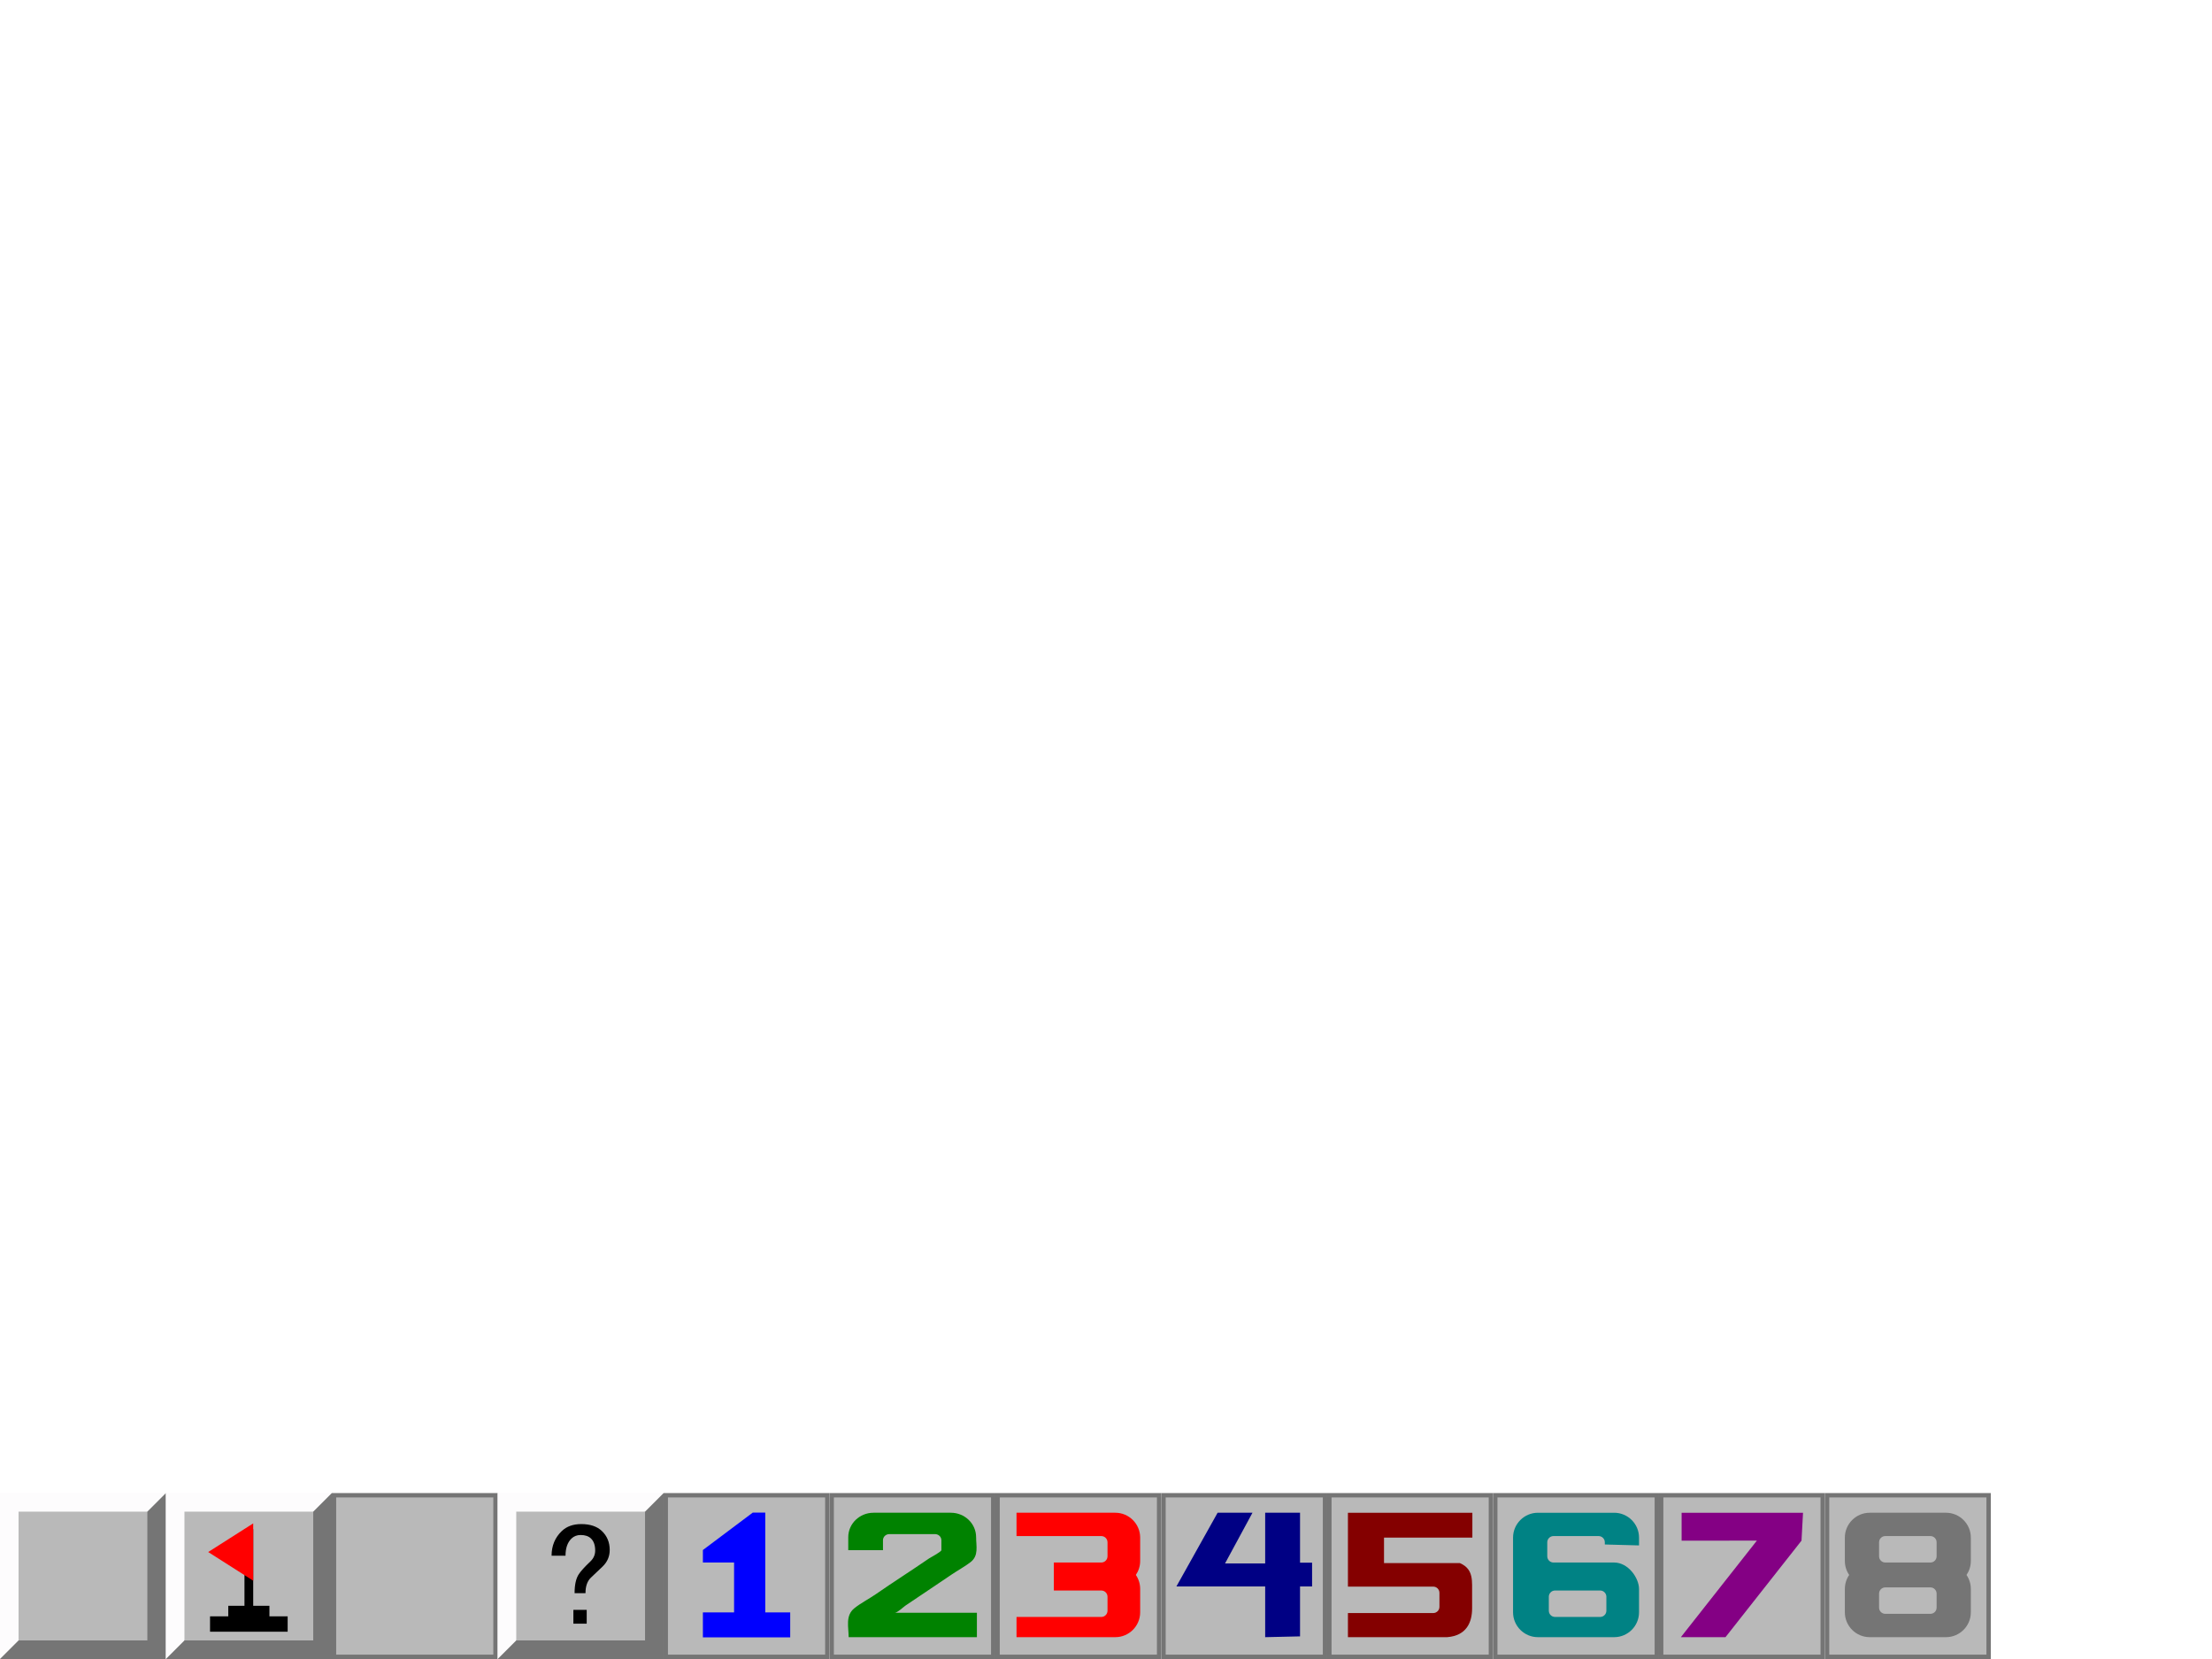
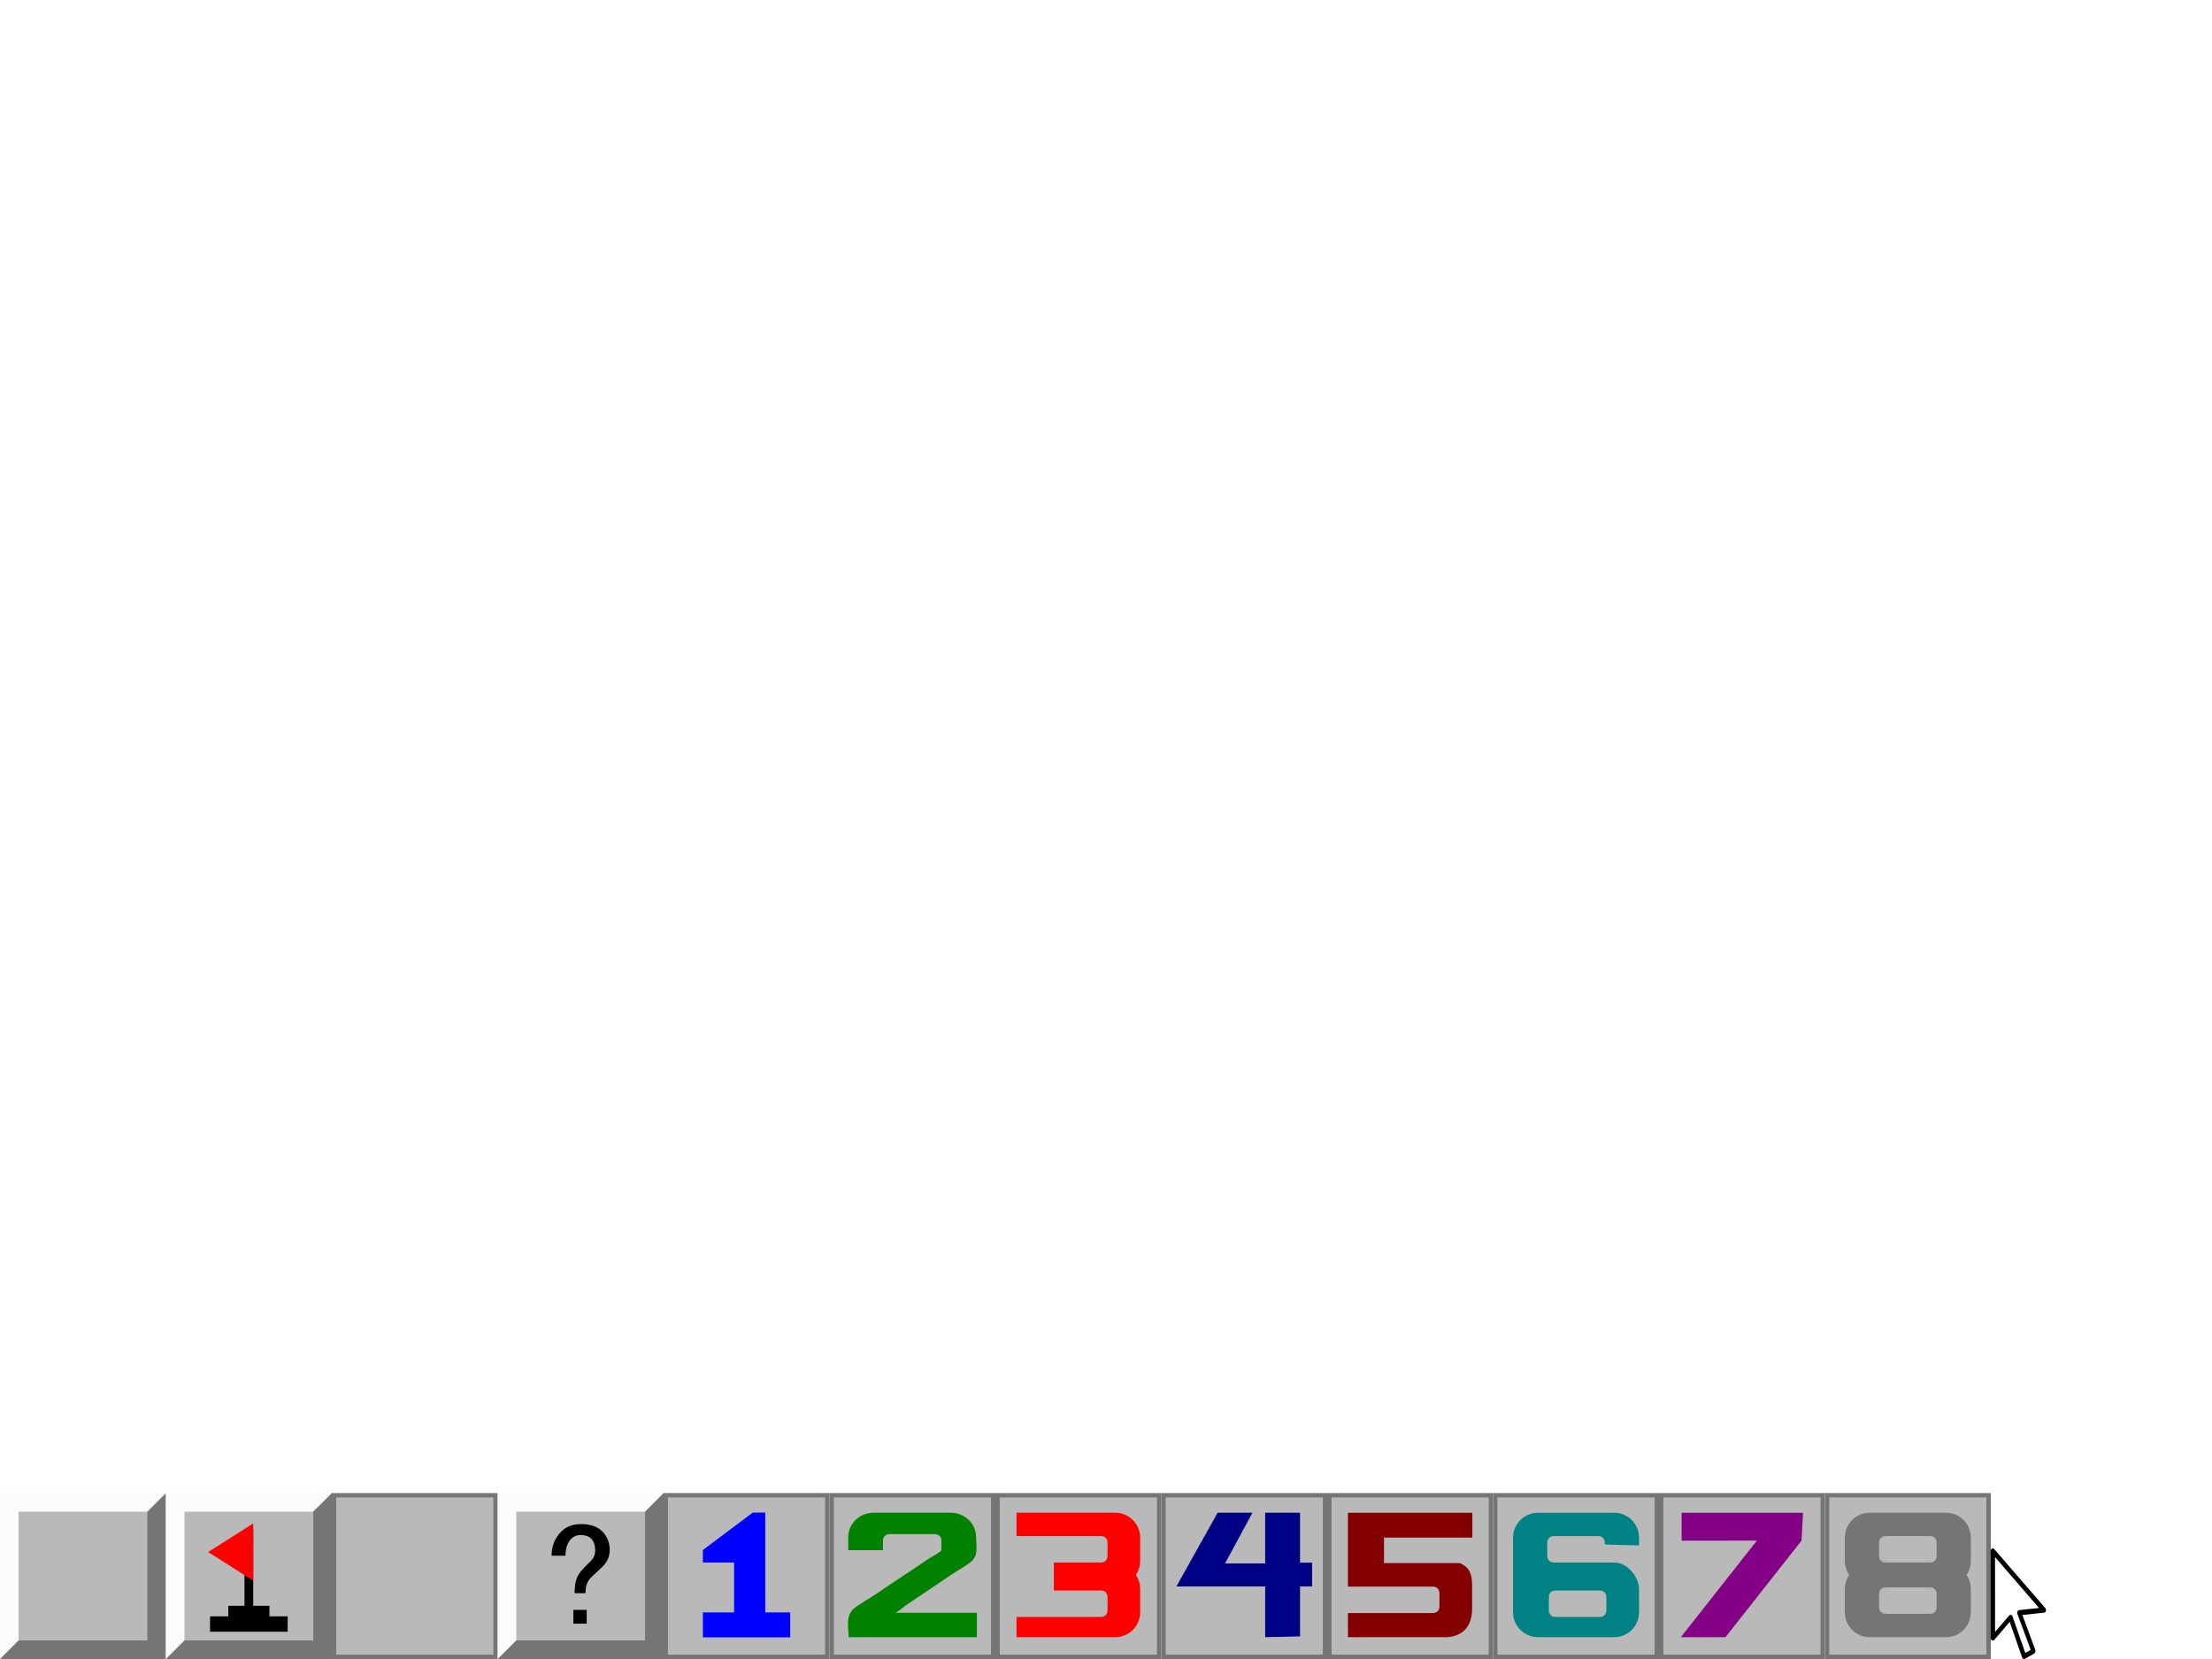
<svg xmlns="http://www.w3.org/2000/svg" width="320" height="240" viewBox="0 0 84.667 63.5" version="1.1" id="svg8">
  <defs id="defs2" />
  <g id="layer1" transform="translate(0,-233.5)">
    <g id="g34" transform="matrix(0.08355263,0,0,0.08355263,0,290.65)">
      <g id="g32">
        <path d="M 0.009,0 H 75.991 C 75.996,0 76,0.004 76,0.009 V 75.99 C 76,75.996 75.996,76 75.991,76 H 0.009 C 0.004,76 0,75.996 0,75.99 V 0.009 C 0,0.004 0.004,0 0.009,0 Z" id="rect1313_65_" style="fill:#fdfcfd" />
        <path d="M 75.99,0 C 75.995,0 76,0.005 76,0.01 V 75.991 C 76,75.996 75.995,76 75.99,76 H 0.009 C 0.004,76 0,75.996 0,75.991 Z" id="path1341_65_" style="fill:#757575" />
        <polygon points="67.5,8.508 67.5,67.491 67.492,67.5 8.508,67.5 8.5,67.491 8.5,8.508 8.508,8.5 67.492,8.5 " id="rect1311_65_" style="fill:#b9b9b9" />
      </g>
    </g>
    <g id="g65" transform="matrix(0.08355263,0,0,0.08355263,6.35,290.65)">
      <g id="g53">
        <path d="M 0.009,0 H 75.991 C 75.996,0 76,0.004 76,0.009 V 75.99 C 76,75.996 75.996,76 75.991,76 H 0.009 C 0.004,76 0,75.996 0,75.99 V 0.009 C 0,0.004 0.004,0 0.009,0 Z" id="rect1313_65_-3" style="fill:#fdfcfd" />
        <path d="M 75.99,0 C 75.995,0 76,0.005 76,0.01 V 75.991 C 76,75.996 75.995,76 75.99,76 H 0.009 C 0.004,76 0,75.996 0,75.991 Z" id="path1341_65_-6" style="fill:#757575" />
        <polygon points="67.492,8.5 67.5,8.508 67.5,67.491 67.492,67.5 8.508,67.5 8.5,67.491 8.5,8.508 8.508,8.5 " id="rect1311_65_-7" style="fill:#b9b9b9" />
      </g>
      <g id="g63">
        <polygon id="polygon55" points="35.999,16.5 40,16.5 40,55.5 35.999,55.5 " />
        <polygon id="polygon57" points="40,13.875 19.375,27 40,40.125 " style="fill:#ff0000" />
        <rect id="rect59" height="5.5" width="18.857" y="51.625" x="28.571" />
        <rect id="rect61" height="7.041" width="35.555" y="56.459" x="20.222" />
      </g>
    </g>
    <g id="rect1313_66_" transform="matrix(0.08355263,0,0,0.08355263,12.7,290.65)">
      <polygon id="polygon84" points="1,75.001 1,1 75.001,1 75.001,75.001 " style="fill:#b9b9b9" />
      <path id="path86" d="M 75.991,0 C 75.996,0 76,0.004 76,0.009 V 75.99 C 76,75.996 75.996,76 75.991,76 H 0.009 C 0.004,76 0,75.996 0,75.99 V 0.009 C 0,0.004 0.004,0 0.009,0 H 75.991 M 74,2 H 2 v 72 h 72 z" style="fill:#757575" />
    </g>
    <g id="g124" transform="matrix(0.08355263,0,0,0.08355263,19.05,290.65)">
      <g id="g104">
        <g id="g102">
          <path d="M 0.009,0 H 75.991 C 75.996,0 76,0.004 76,0.009 V 75.99 C 76,75.996 75.996,76 75.991,76 H 0.009 C 0.004,76 0,75.996 0,75.99 V 0.009 C 0,0.004 0.004,0 0.009,0 Z" id="rect1313_65_-5" style="fill:#fdfcfd" />
          <path d="M 75.99,0 C 75.995,0 76,0.005 76,0.01 V 75.991 C 76,75.996 75.995,76 75.99,76 H 0.009 C 0.004,76 0,75.996 0,75.991 Z" id="path1341_65_-3" style="fill:#757575" />
          <polygon points="67.5,67.491 67.492,67.5 8.508,67.5 8.5,67.491 8.5,8.508 8.508,8.5 67.492,8.5 67.5,8.508 " id="rect1311_65_-5" style="fill:#b9b9b9" />
        </g>
      </g>
      <g id="g108">
        <path id="path106" d="m 24.684,28.694 c 0,-4.57 1.569,-8.347 4.716,-11.338 2.219,-2.109 5.175,-3.164 8.877,-3.164 4.065,0 7.213,1.055 9.433,3.164 2.4,2.285 3.606,5.186 3.606,8.701 0,2.991 -1.109,5.537 -3.329,7.646 -1.295,1.23 -3.052,2.9 -5.271,5.01 -1.664,1.582 -2.497,3.955 -2.497,7.119 h -4.993 c 0,-3.864 0.647,-6.765 1.942,-8.701 0.924,-1.406 2.678,-3.337 5.271,-5.801 1.479,-1.406 2.22,-3.073 2.22,-5.01 0,-2.461 -0.65,-4.307 -1.942,-5.537 -1.109,-1.055 -2.681,-1.582 -4.716,-1.582 -1.665,0 -3.052,0.527 -4.161,1.582 -1.85,1.758 -2.774,4.395 -2.774,7.91 h -6.382 z m 9.987,24.785 h 6.104 v 6.328 h -6.104 z" />
      </g>
    </g>
    <g id="g147" transform="matrix(0.08355263,0,0,0.08355263,25.4,290.65)">
      <g id="rect1313_66_-6">
        <polygon id="polygon126" points="1,75.001 1,1 75.001,1 75.001,75.001 " style="fill:#b9b9b9" />
        <path id="path128" d="M 75.991,0 C 75.996,0 76,0.004 76,0.009 V 75.99 C 76,75.996 75.996,76 75.991,76 H 0.009 C 0.004,76 0,75.996 0,75.99 V 0.009 C 0,0.004 0.004,0 0.009,0 H 75.991 M 74,2 H 2 v 72 h 72 z" style="fill:#757575" />
      </g>
      <g id="g133">
        <polygon id="polygon131" points="46.571,54.644 46.571,8.928 40.857,8.928 18,26.071 18,31.785 32.286,31.785 32.286,54.644 18,54.644 18,66.071 58,66.071 58,54.644 " style="fill:#0000ff" />
      </g>
    </g>
    <g id="g167" transform="matrix(0.08355263,0,0,0.08355263,31.75,290.65)">
      <g id="rect1313_66_-2">
        <polygon id="polygon149" points="1,75.001 1,1 75.001,1 75.001,75.001 " style="fill:#b9b9b9" />
        <path id="path151" d="M 75.991,0 C 75.996,0 76,0.004 76,0.009 V 75.99 C 76,75.996 75.996,76 75.991,76 H 0.009 C 0.004,76 0,75.996 0,75.99 V 0.009 C 0,0.004 0.004,0 0.009,0 H 75.991 M 74,2 H 2 v 72 h 72 z" style="fill:#757575" />
      </g>
      <path id="path154" d="m 51.256,26.134 v -4.545 c 0,-1.545 -1.293,-2.796 -2.892,-2.796 H 27.393 c -1.593,0 -2.892,1.251 -2.892,2.796 v 4.545 H 8.593 V 20.192 C 8.593,14.011 13.778,9 20.163,9 h 35.433 c 6.388,0 11.569,5.011 11.569,11.191 0,4.064 1.287,8.448 -2.521,11.417 -2.649,2.062 -5.948,3.822 -8.757,5.743 -6.993,4.777 -14.083,9.431 -21.093,14.188 -0.91,0.621 -3.707,3.276 -4.87,3.276 0.012,0 37.602,0 37.602,0 V 66 H 8.774 c 0,-4.529 -1.605,-9.863 2.609,-13.253 2.949,-2.372 6.773,-4.315 9.932,-6.502 8,-5.557 16.259,-10.779 24.287,-16.306 0.586,-0.404 5.654,-3.065 5.654,-3.805 z" style="fill:#008200" />
    </g>
    <g id="g187" transform="matrix(0.08355263,0,0,0.08355263,38.1,290.65)">
      <g id="rect1313_66_-9">
        <polygon id="polygon169" points="1,75.001 1,1 75.001,1 75.001,75.001 " style="fill:#b9b9b9" />
        <path id="path171" d="M 75.991,0 C 75.996,0 76,0.004 76,0.009 V 75.99 C 76,75.996 75.996,76 75.991,76 H 0.009 C 0.004,76 0,75.996 0,75.99 V 0.009 C 0,0.004 0.004,0 0.009,0 H 75.991 M 74,2 H 2 v 72 h 72 z" style="fill:#757575" />
      </g>
      <path id="path174" d="M 66.322,20.4 C 66.322,14.105 61.218,9 54.922,9 H 9.678 V 19.688 H 48.51 c 1.575,0 2.85,1.275 2.85,2.85 v 6.413 c 0,1.569 -1.274,2.85 -2.85,2.85 H 26.778 V 44.626 H 48.51 c 1.575,0 2.85,1.274 2.85,2.85 v 6.413 c 0,1.569 -1.274,2.85 -2.85,2.85 H 9.678 V 66 h 45.244 c 6.296,0 11.4,-5.11 11.4,-11.4 V 43.912 c 0,-2.376 -0.729,-4.586 -1.977,-6.412 1.247,-1.832 1.977,-4.036 1.977,-6.413 z" style="fill:#ff0000" />
    </g>
    <g id="g207" transform="matrix(0.08355263,0,0,0.08355263,44.45,290.65)">
      <g id="rect1313_66_-1">
        <polygon id="polygon189" points="1,75.001 1,1 75.001,1 75.001,75.001 " style="fill:#b9b9b9" />
        <path id="path191" d="M 75.991,0 C 75.996,0 76,0.004 76,0.009 V 75.99 C 76,75.996 75.996,76 75.991,76 H 0.009 C 0.004,76 0,75.996 0,75.99 V 0.009 C 0,0.004 0.004,0 0.009,0 H 75.991 M 74,2 H 2 v 72 h 72 z" style="fill:#757575" />
      </g>
      <polygon id="polygon194" points="63.559,9 47.584,9 47.584,32.236 29.192,32.236 41.774,9 25.8,9 6.922,42.765 47.584,42.765 47.584,66 63.559,65.637 63.559,42.765 69.078,42.765 69.078,31.873 63.559,31.873 " style="fill:#000084" />
    </g>
    <g id="g227" transform="matrix(0.08355263,0,0,0.08355263,50.8,290.65)">
      <g id="rect1313_66_-27">
        <polygon id="polygon209" points="1,75.001 1,1 75.001,1 75.001,75.001 " style="fill:#b9b9b9" />
        <path id="path211" d="M 75.991,0 C 75.996,0 76,0.004 76,0.009 V 75.99 C 76,75.996 75.996,76 75.991,76 H 0.009 C 0.004,76 0,75.996 0,75.99 V 0.009 C 0,0.004 0.004,0 0.009,0 H 75.991 M 74,2 H 2 v 72 h 72 z" style="fill:#757575" />
      </g>
      <path id="path214" d="m 60.78,32.065 c 1.765,0.757 3.006,1.726 3.869,2.922 1.324,1.837 1.736,4.211 1.736,7.139 0,0.012 0,10.689 0,10.689 0,6.291 -2.494,12.48 -11.401,13.182 H 9.497 V 54.953 h 39.074 c 1.576,0 2.851,-1.279 2.851,-2.85 v -6.412 c 0,-1.57 -1.274,-2.852 -2.851,-2.852 L 9.497,42.852 V 9.001 H 66.503 V 20.397 H 26.031 v 11.668" style="fill:#840000" />
    </g>
    <g id="g247" transform="matrix(0.08355263,0,0,0.08355263,57.15,290.65)">
      <g id="rect1313_66_-0">
        <polygon id="polygon229" points="1,1 75.001,1 75.001,75.001 1,75.001 " style="fill:#b9b9b9" />
        <path id="path231" d="M 75.991,0 C 75.996,0 76,0.004 76,0.009 V 75.99 C 76,75.996 75.996,76 75.991,76 H 0.009 C 0.004,76 0,75.996 0,75.99 V 0.009 C 0,0.004 0.004,0 0.009,0 H 75.991 M 74,2 H 2 v 72 h 72 z" style="fill:#757575" />
      </g>
      <path id="path234" d="m 66.856,23.967 v -3.565 c 0,-6.296 -5.109,-11.4 -11.399,-11.4 H 20.544 c -6.29,0 -11.4,5.104 -11.4,11.4 v 34.197 c 0,6.29 5.11,11.4 11.4,11.4 h 34.913 c 6.29,0 11.399,-5.11 11.399,-11.4 V 43.911 c 0,-4.984 -4.921,-12.11 -11.405,-12.11 H 27.669 c -1.569,0 -2.85,-1.28 -2.85,-2.85 v -6.412 c 0,-1.575 1.28,-2.851 2.85,-2.851 h 20.663 c 1.569,0 2.85,1.275 2.85,2.851 v 1.005 z M 25.531,47.474 c 0,-1.569 1.28,-2.85 2.851,-2.85 h 20.662 c 1.57,0 2.851,1.28 2.851,2.85 v 6.412 c 0,1.57 -1.28,2.851 -2.851,2.851 H 28.382 c -1.57,0 -2.851,-1.28 -2.851,-2.851 z" style="fill:#008284" />
    </g>
    <g id="g267" transform="matrix(0.08355263,0,0,0.08355263,63.5,290.65)">
      <g id="rect1313_66_-93">
        <polygon id="polygon249" points="1,75.001 1,1 75.001,1 75.001,75.001 " style="fill:#b9b9b9" />
        <path id="path251" d="M 75.991,0 C 75.996,0 76,0.004 76,0.009 V 75.99 C 76,75.996 75.996,76 75.991,76 H 0.009 C 0.004,76 0,75.996 0,75.99 V 0.009 C 0,0.004 0.004,0 0.009,0 H 75.991 M 74,2 H 2 v 72 h 72 z" style="fill:#757575" />
      </g>
      <polygon id="polygon254" points="44.834,21.78 10.018,65.999 30.464,65.999 65.291,21.78 65.982,9.001 10.363,9.001 10.363,21.783 " style="fill:#840084" />
    </g>
    <g id="g287" transform="matrix(0.08355263,0,0,0.08355263,69.85,290.65)">
      <g id="rect1313_66_-60">
        <polygon id="polygon269" points="1,1 75.001,1 75.001,75.001 1,75.001 " style="fill:#b9b9b9" />
        <path id="path271" d="M 75.991,0 C 75.996,0 76,0.004 76,0.009 V 75.99 C 76,75.996 75.996,76 75.991,76 H 0.009 C 0.004,76 0,75.996 0,75.99 V 0.009 C 0,0.004 0.004,0 0.009,0 H 75.991 M 74,2 H 2 v 72 h 72 z" style="fill:#757575" />
      </g>
      <path id="path274" d="m 66.856,31.087 c 0,2.377 -0.729,4.581 -1.977,6.413 1.247,1.826 1.977,4.036 1.977,6.412 V 54.6 c 0,6.29 -5.104,11.4 -11.4,11.4 H 20.544 c -6.29,0 -11.4,-5.11 -11.4,-11.4 V 43.912 c 0,-2.376 0.729,-4.586 1.982,-6.412 C 9.874,35.668 9.144,33.464 9.144,31.087 V 20.4 c 0,-6.295 5.11,-11.4 11.4,-11.4 h 34.912 c 6.296,0 11.4,5.104 11.4,11.4 z M 51.182,22.538 c 0,-1.575 -1.275,-2.85 -2.851,-2.85 H 27.669 c -1.57,0 -2.851,1.275 -2.851,2.85 v 6.413 c 0,1.569 1.28,2.85 2.851,2.85 h 20.662 c 1.575,0 2.851,-1.28 2.851,-2.85 z m 0,23.512 c 0,-1.575 -1.275,-2.85 -2.851,-2.85 H 27.669 c -1.57,0 -2.851,1.274 -2.851,2.85 v 6.413 c 0,1.569 1.28,2.85 2.851,2.85 h 20.662 c 1.575,0 2.851,-1.28 2.851,-2.85 z" style="fill:#757575" />
    </g>
+     <path id="path308" d="m 76.264,292.769 c -0.003,7.7e-4 -0.005,0.002 -0.008,0.003 -0.004,0.002 -0.007,0.004 -0.01,0.006 -9.5e-4,0 -0.002,0 -0.003,0 -0.002,7.6e-4 -0.004,0.002 -0.005,0.003 -9.5e-4,10e-4 -0.002,0.002 -0.003,0.003 -9.5e-4,10e-4 -0.002,0.002 -0.003,0.003 -0.003,0.002 -0.005,0.004 -0.008,0.006 -0.002,0.002 -0.004,0.004 -0.005,0.006 -9.5e-4,0.002 -0.002,0.004 -0.003,0.006 -0.003,0.004 -0.005,0.008 -0.008,0.013 -9.5e-4,0.001 -0.002,0.002 -0.003,0.003 0,10e-4 0,0.002 0,0.003 -9.5e-4,0.002 -0.002,0.004 -0.003,0.006 -9.5e-4,0.001 -0.002,0.002 -0.003,0.003 0,0.002 0,0.004 0,0.006 -9.5e-4,0.004 -0.002,0.008 -0.003,0.013 0,0.003 0,0.006 0,0.009 0,10e-4 0,0.002 0,0.003 0,10e-4 0,0.002 0,0.003 -3.07e-4,0.005 -3.07e-4,0.011 0,0.016 v 3.311 c 3.08e-4,0.04 0.02,0.076 0.05,0.092 0.03,0.016 0.064,0.008 0.088,-0.02 l 0.59,-0.687 0.475,1.361 c 0.009,0.025 0.025,0.044 0.046,0.054 0.021,0.009 0.044,0.008 0.063,-0.003 l 0.356,-0.202 c 0.04,-0.023 0.058,-0.082 0.041,-0.132 l -0.495,-1.342 0.828,-0.088 c 0.033,-0.003 0.061,-0.029 0.072,-0.068 0.01,-0.039 0.001,-0.082 -0.024,-0.108 l -1.939,-2.24 c -0.004,-0.006 -0.008,-0.011 -0.013,-0.016 -0.003,-0.005 -0.006,-0.009 -0.01,-0.013 -9.5e-4,0 -0.002,0 -0.003,0 -0.002,-0.002 -0.003,-0.004 -0.005,-0.006 -9.5e-4,0 -0.002,0 -0.003,0 -0.004,-0.002 -0.008,-0.005 -0.013,-0.006 -9.5e-4,0 -0.002,0 -0.003,0 -0.002,-0.001 -0.004,-0.002 -0.005,-0.003 -9.5e-4,0 -0.002,0 -0.003,0 -0.002,0 -0.004,0 -0.005,0 -9.5e-4,0 -0.002,0 -0.003,0 -0.002,0 -0.004,0 -0.005,0 -9.5e-4,0 -0.002,0 -0.003,0 -0.003,0 -0.005,0 -0.008,0 -0.003,0 -0.005,0 -0.008,0 z m 0.099,0.331 1.682,1.947 -0.762,0.082 c -0.026,0.003 -0.049,0.022 -0.062,0.05 -0.013,0.028 -0.015,0.062 -0.004,0.092 l 0.511,1.38 -0.208,0.117 -0.488,-1.396 c -0.01,-0.03 -0.032,-0.052 -0.057,-0.059 -0.026,-0.007 -0.053,0.002 -0.072,0.024 l -0.539,0.627 z" style="stroke-width:0.091" />
  </g>
</svg>
